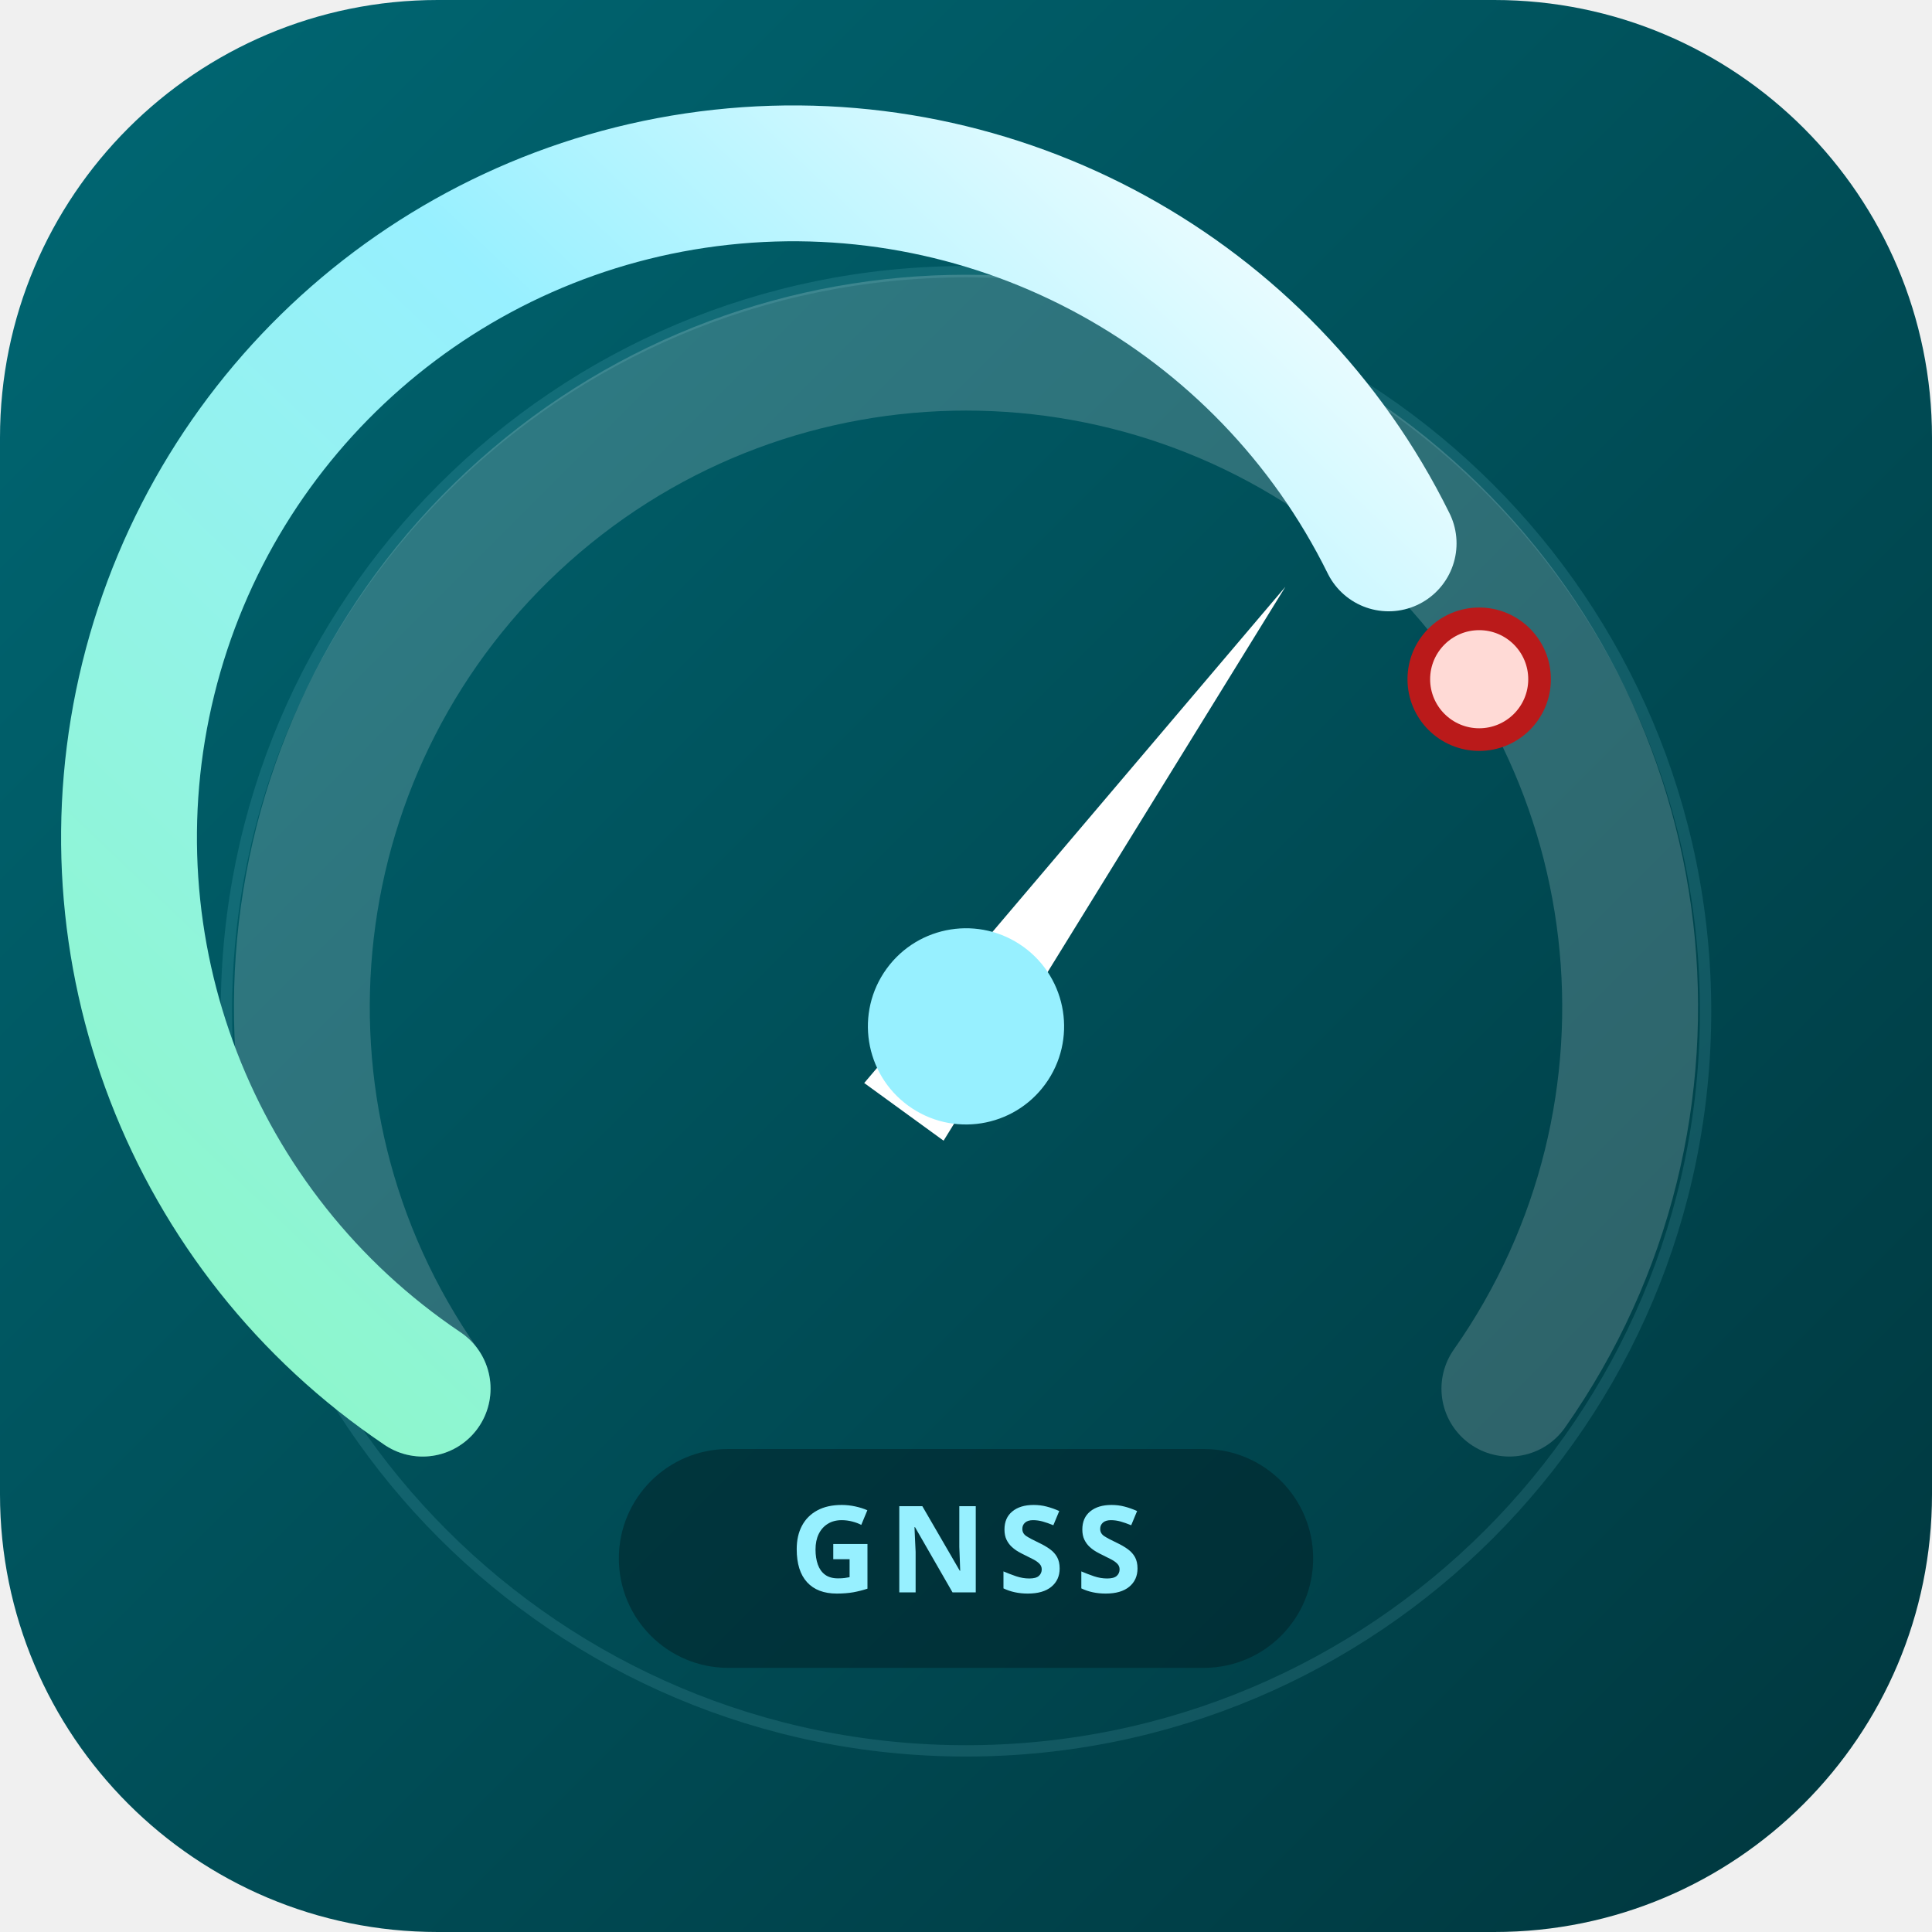
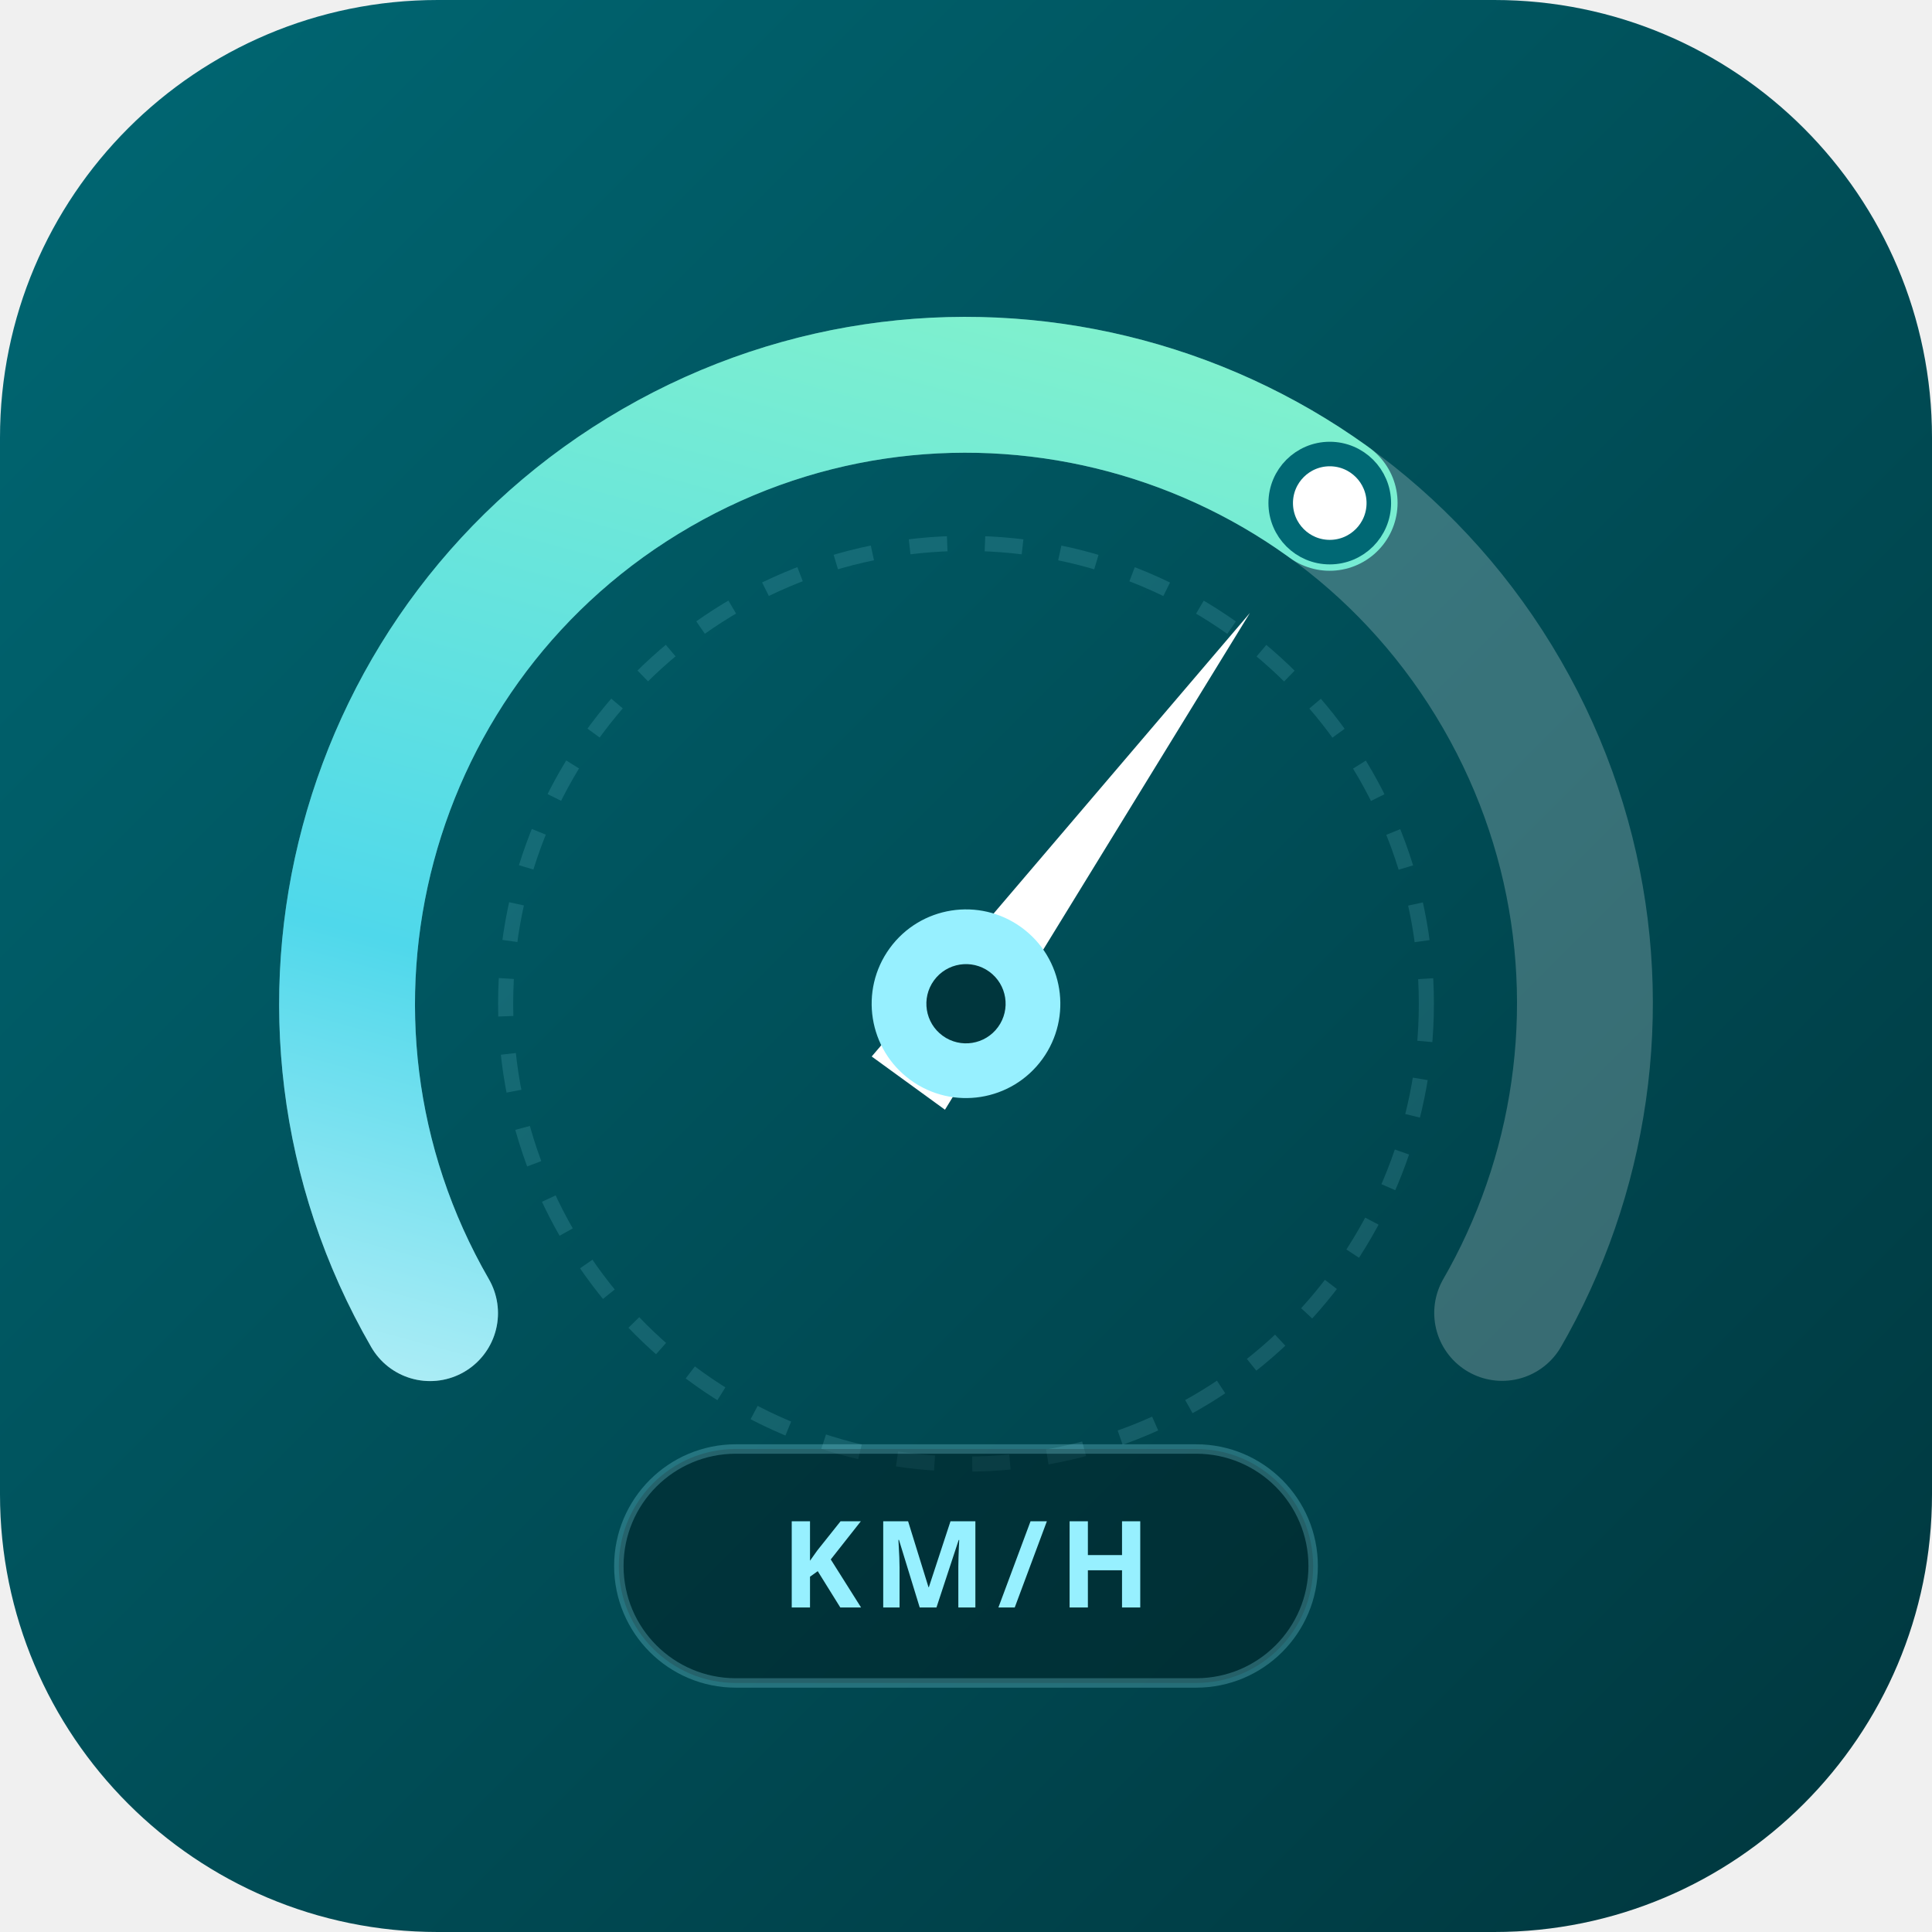
<svg xmlns="http://www.w3.org/2000/svg" viewBox="0 0 512 512" width="512" height="512">
  <defs>
    <linearGradient id="bgGrad512" x1="0%" y1="0%" x2="100%" y2="100%">
      <stop offset="0%" stop-color="#006874" />
      <stop offset="100%" stop-color="#00363d" />
    </linearGradient>
    <linearGradient id="arcGrad512" x1="0%" y1="100%" x2="100%" y2="0%">
      <stop offset="0%" stop-color="#8cf7c6" />
-       <stop offset="60%" stop-color="#97f0ff" />
+       <stop offset="55%" stop-color="#4fd8eb" />
      <stop offset="100%" stop-color="#ffffff" />
    </linearGradient>
  </defs>
  <rect width="512" height="512" rx="116" fill="url(#bgGrad512)" />
-   <circle cx="256" cy="268" r="196" fill="none" stroke="rgba(151,240,255,0.12)" stroke-width="3" />
-   <path d="M 112 368 A 176 176 0 1 1 400 368" fill="none" stroke="rgba(255,255,255,0.18)" stroke-width="36" stroke-linecap="round" />
-   <path d="M 112 368 A 176 176 0 1 1 368 144" fill="none" stroke="url(#arcGrad512)" stroke-width="36" stroke-linecap="round" />
-   <circle cx="392" cy="180" r="16" fill="#ffdad6" stroke="#ba1a1a" stroke-width="6" />
-   <g transform="translate(256, 272) rotate(36)">
-     <polygon points="-13,28 0,-144 13,28" fill="#ffffff" />
-     <circle cx="0" cy="0" r="26" fill="#97f0ff" />
+   <circle cx="256" cy="266" r="122" fill="none" stroke="rgba(151, 240, 255, 0.14)" stroke-width="4" stroke-dasharray="10 10" />
+   <circle cx="256" cy="266" r="164" fill="none" stroke="rgba(255, 255, 255, 0.22)" stroke-width="36" stroke-linecap="round" stroke-dasharray="686.96 1100" transform="rotate(150 256 266)" />
+   <circle cx="256" cy="266" r="164" fill="none" stroke="url(#arcGrad512)" stroke-width="36" stroke-linecap="round" stroke-dasharray="446.52 1100" transform="rotate(150 256 266)" />
+   <g transform="translate(256, 266) rotate(36)">
+     <polygon points="-12,26 0,-128 12,26" fill="#ffffff" />
+     <circle cx="0" cy="0" r="25" fill="#97f0ff" />
+     <circle cx="0" cy="0" r="10.5" fill="#00363d" />
  </g>
-   <rect x="164" y="384" width="184" height="58" rx="29" fill="rgba(0,31,36,0.5)" />
-   <text x="256" y="422" text-anchor="middle" fill="#97f0ff" font-family="sans-serif" font-weight="700" font-size="32" letter-spacing="3">GNSS</text>
+   <circle cx="352.40" cy="133.32" r="13" fill="#ffffff" stroke="#006874" stroke-width="6.5" />
+   <rect x="164" y="384" width="184" height="62" rx="31" fill="rgba(0, 31, 36, 0.52)" stroke="rgba(151, 240, 255, 0.25)" stroke-width="2.5" />
+   <text x="256" y="426" text-anchor="middle" fill="#97f0ff" font-family="sans-serif" font-weight="800" font-size="32" letter-spacing="3">KM/H</text>
</svg>
